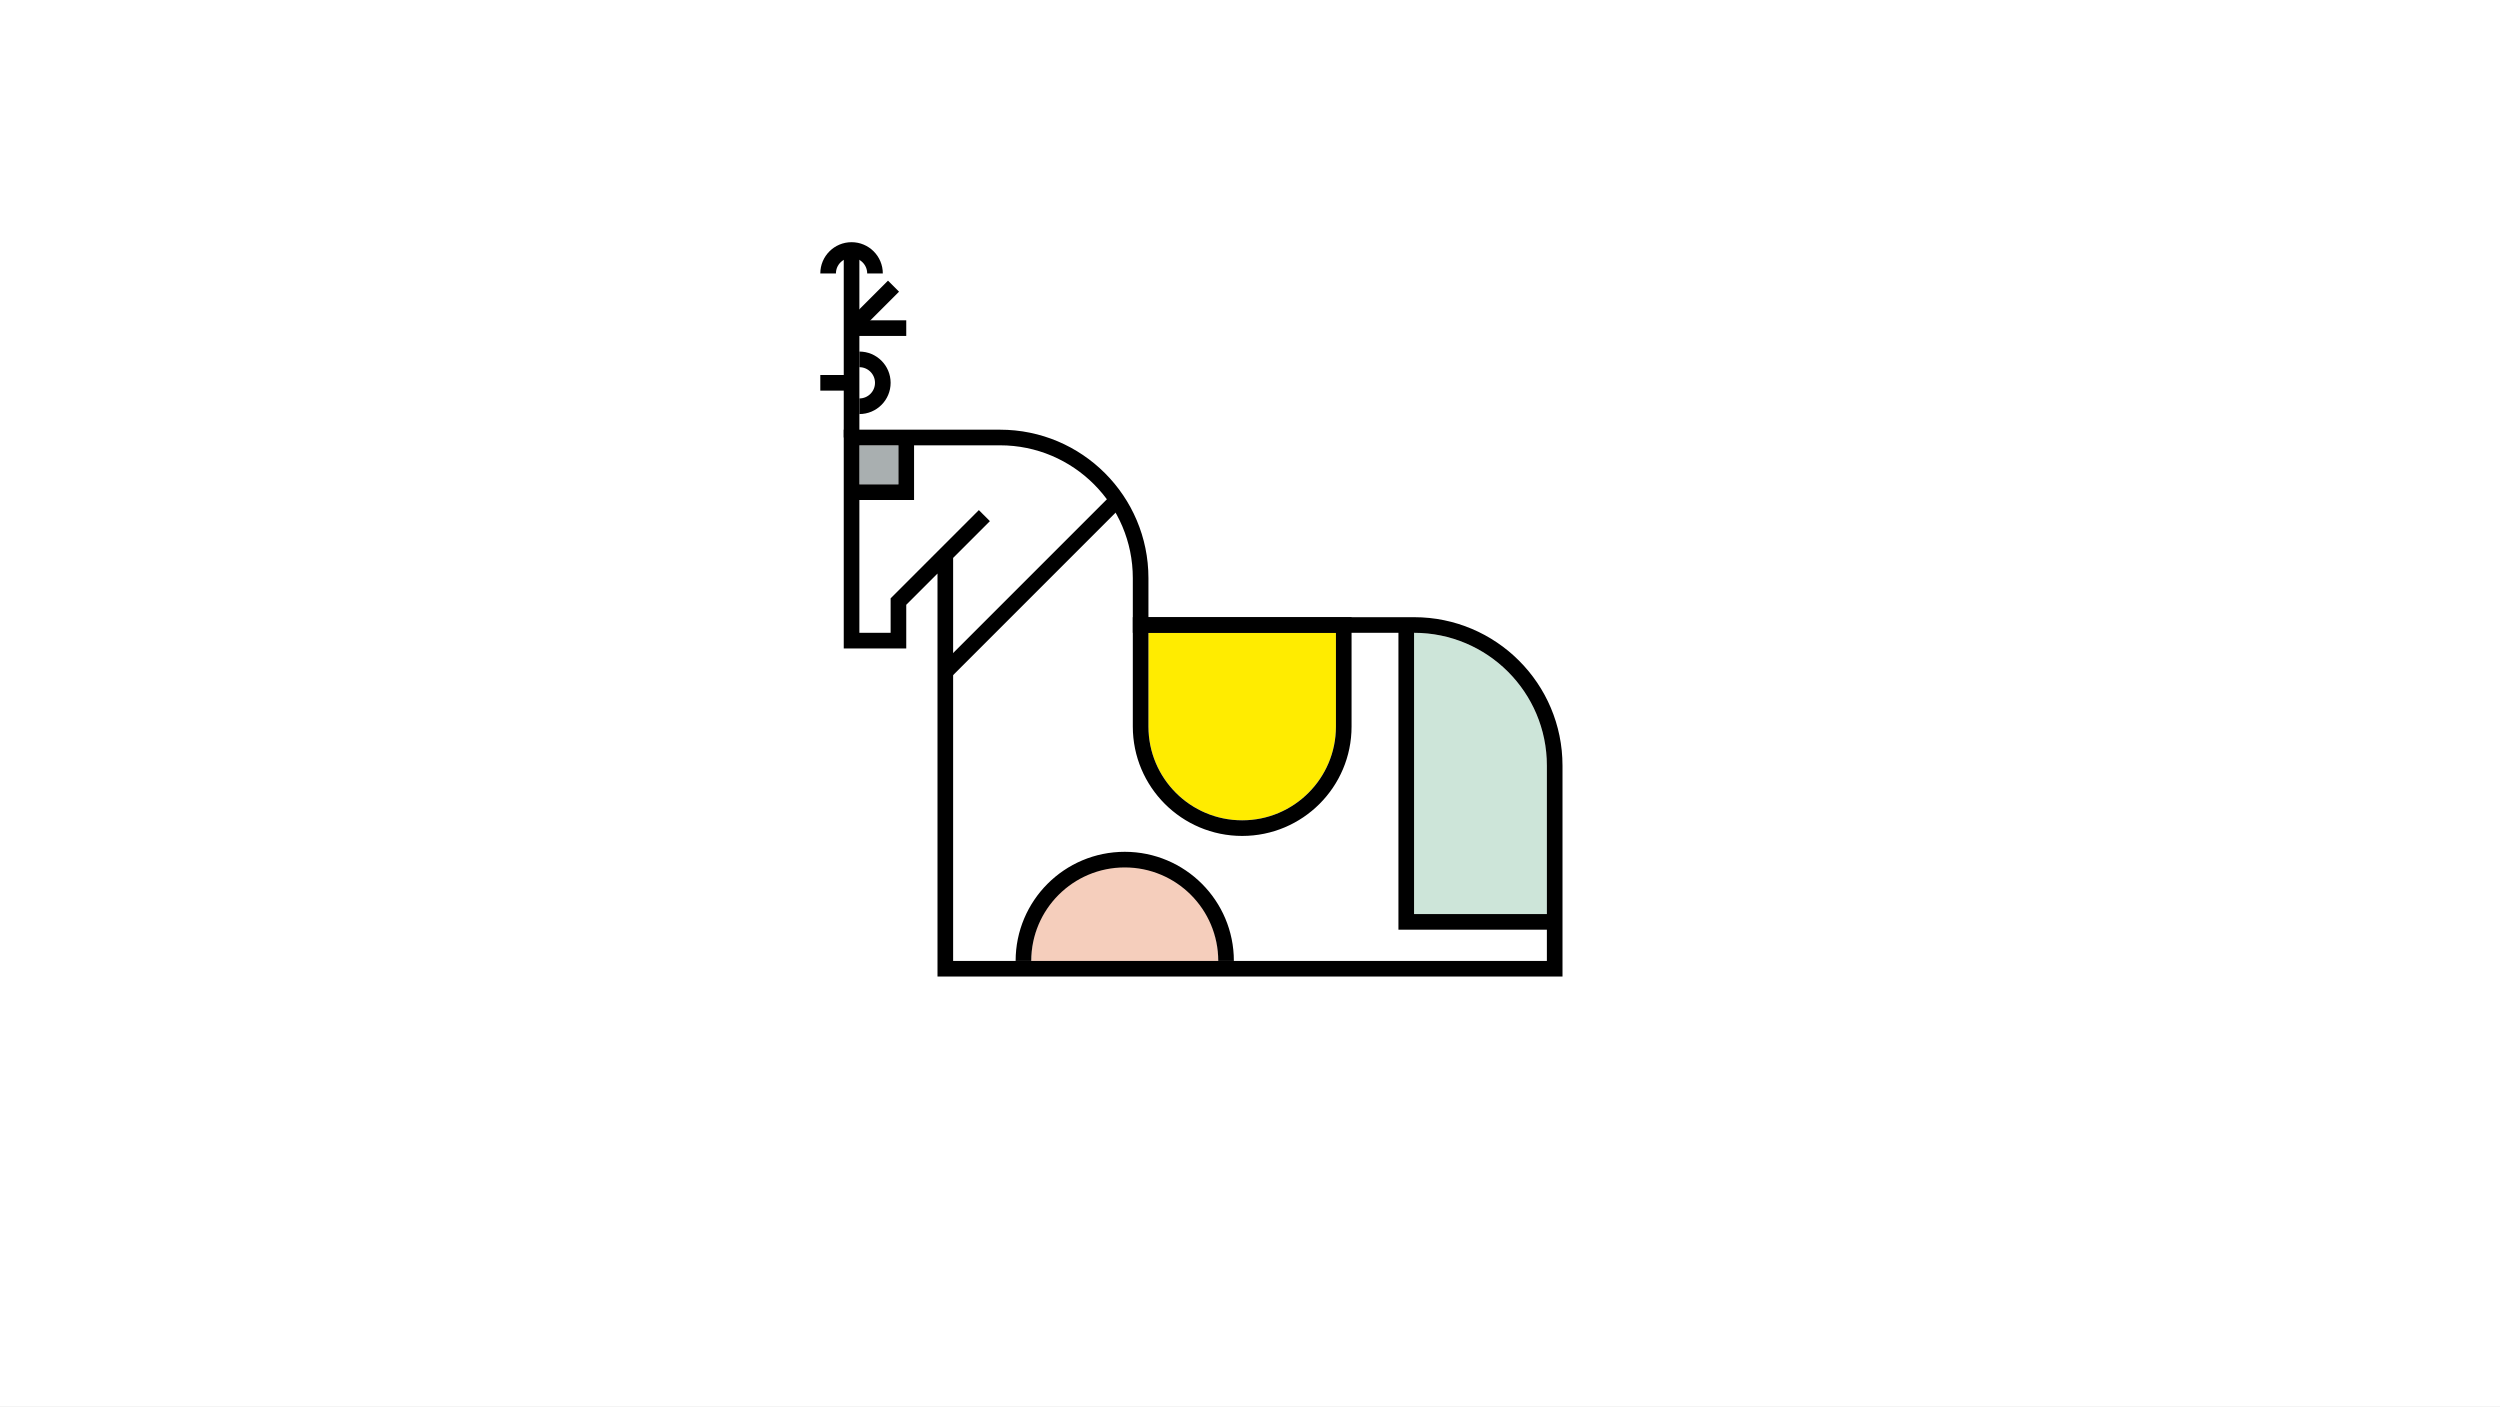
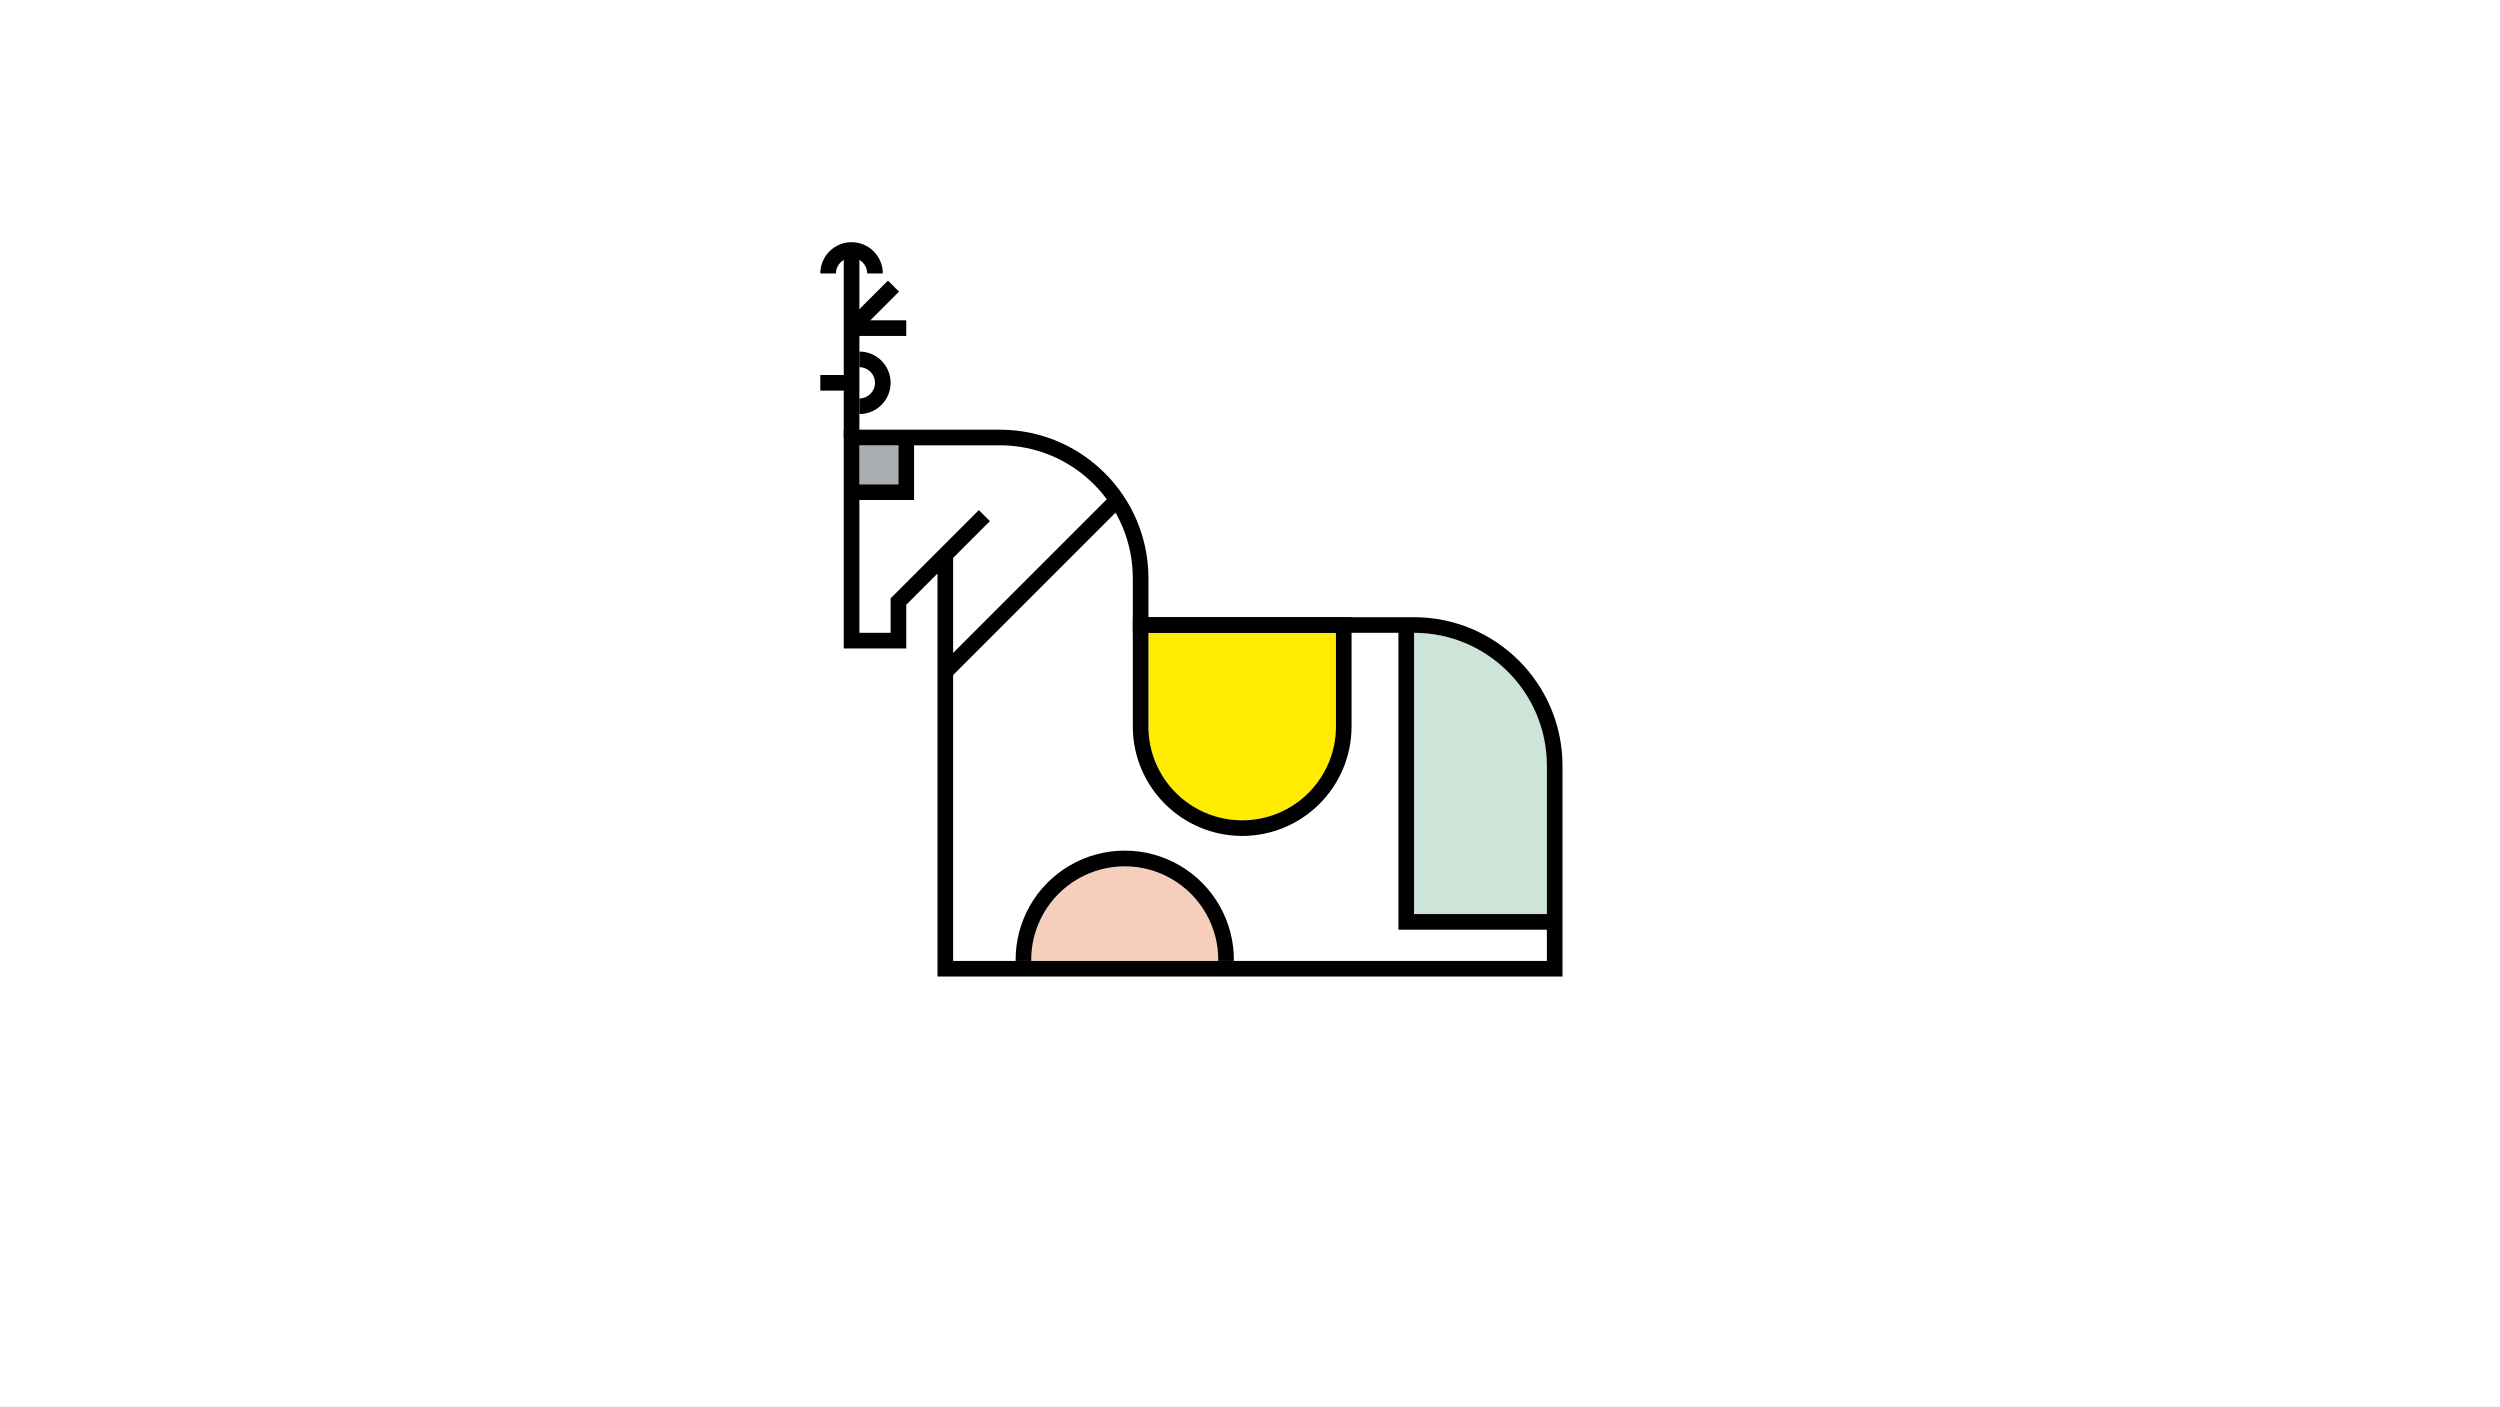
<svg xmlns="http://www.w3.org/2000/svg" viewBox="0 0 1920 1080">
  <defs>
-     <style>.cls-1{fill:#fff;}.cls-2{fill:#cde5d9;}.cls-3{fill:#ffec00;}.cls-4{fill:#a9afb0;}.cls-5{fill:#f5cebc;}.cls-6{fill:none;stroke:#000;stroke-miterlimit:10;stroke-width:12px;}</style>
+     <style>.cls-1{fill:#fff;}.cls-2{fill:#cde5d9;}.cls-3{fill:#ffec00;}.cls-4{fill:#a9afb0;}.cls-5{fill:#f5cebc;}</style>
  </defs>
  <g id="Background">
    <rect class="cls-1" width="1920" height="1080" />
  </g>
  <g id="Graphics">
    <path class="cls-2" d="M1188,588V702H1086V486A102.12,102.12,0,0,1,1188,588Z" />
    <path class="cls-3" d="M1026,486v72a72.08,72.08,0,0,1-72,72h0a72.08,72.08,0,0,1-72-72V486Z" />
    <rect class="cls-4" x="660" y="342" width="30" height="30" />
    <path class="cls-5" d="M792,738a71.81,71.81,0,1,1,143.61,0Z" />
-     <line class="cls-6" x1="654" y1="336" x2="654" y2="192" />
-     <line class="cls-6" x1="654" y1="252" x2="696" y2="252" />
-     <line class="cls-6" x1="654" y1="252" x2="686.22" y2="219.78" />
-     <line class="cls-6" x1="650.62" y1="294" x2="630" y2="294" />
-     <path class="cls-6" d="M660,276a18,18,0,0,1,0,36" />
-     <path class="cls-6" d="M672,210a18,18,0,0,0-36,0" />
-     <path class="cls-6" d="M786,738a77.81,77.81,0,0,1,77.81-77.81h0A77.81,77.81,0,0,1,941.61,738" />
-     <line class="cls-6" x1="858" y1="384" x2="726" y2="516" />
-     <path class="cls-6" d="M756,396l-66,66v30H654V336H768A108,108,0,0,1,876,444v36h210a108,108,0,0,1,108,108V744H726V426" />
-     <polyline class="cls-6" points="1194 708 1080 708 1080 480" />
-     <polyline class="cls-6" points="696 336 696 378 654 378" />
-     <path class="cls-6" d="M876,480h156a0,0,0,0,1,0,0v78a78,78,0,0,1-78,78h0a78,78,0,0,1-78-78V480a0,0,0,0,1,0,0Z" />
+     <rect x="648" y="192" width="12" height="144" />
+     <rect x="654" y="246" width="42" height="12" />
+     <rect x="647.33" y="229.89" width="45.57" height="12" transform="translate(29.45 542.89) rotate(-45)" />
+     <rect x="630" y="288" width="20.62" height="12" />
+     <path d="M660,318V306a12,12,0,0,0,0-24V270a24,24,0,0,1,0,48Z" />
+     <path d="M678,210H666a12,12,0,0,0-24,0H630a24,24,0,0,1,48,0Z" />
+     <path d="M947.61,738h-12A71.81,71.81,0,1,0,792,738H780a83.81,83.81,0,1,1,167.61,0Z" />
+     <rect x="698.66" y="444" width="186.68" height="12" transform="translate(-86.24 691.78) rotate(-45)" />
+     <path d="M1200,750H720V440.49l-24,24V498H648V330H768A114.13,114.13,0,0,1,882,444v30h204a114.13,114.13,0,0,1,114,114ZM732,738h456V588a102.12,102.12,0,0,0-102-102H870V444A102.12,102.12,0,0,0,768,342H660V486h24V459.51l67.76-67.75,8.48,8.48L732,428.49Z" />
+     <polygon points="1194 714 1074 714 1074 480 1086 480 1086 702 1194 702 1194 714" />
+     <polygon points="702 384 654 384 654 372 690 372 690 336 702 336 702 384" />
+     <path d="M954,642a84.09,84.09,0,0,1-84-84V474h168v84A84.09,84.09,0,0,1,954,642ZM882,486v72a72,72,0,0,0,144,0V486Z" />
  </g>
</svg>
